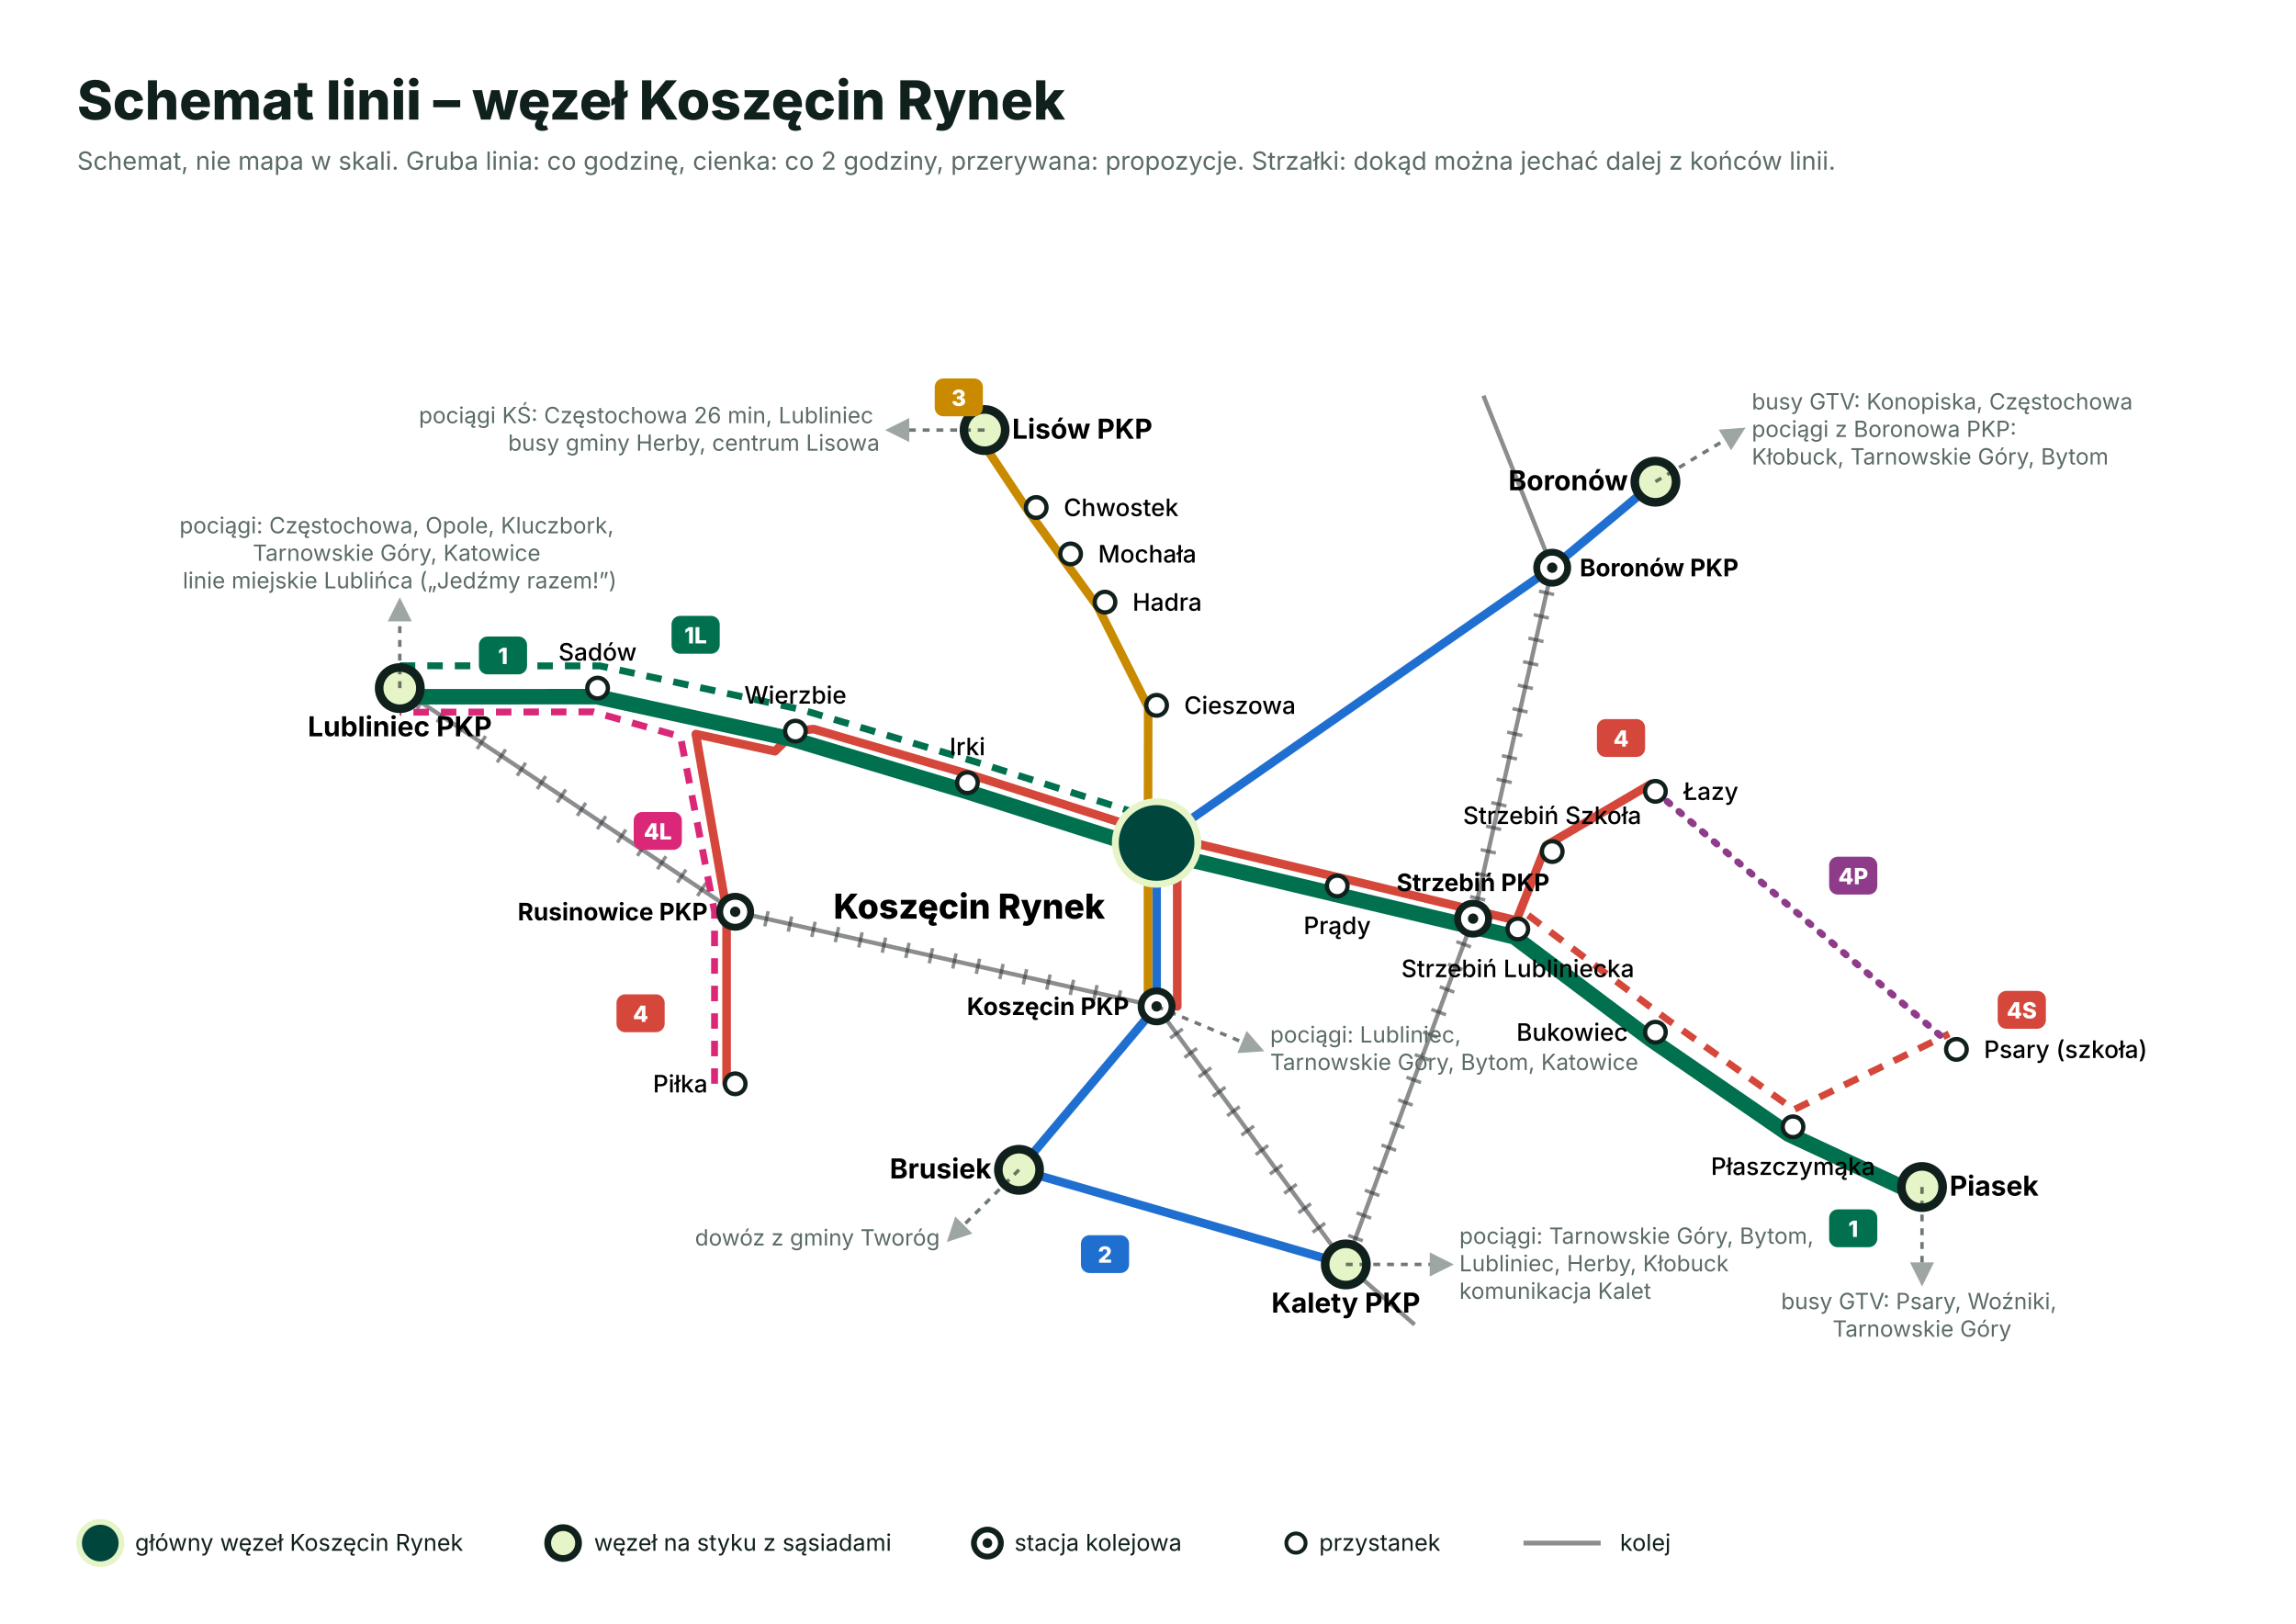
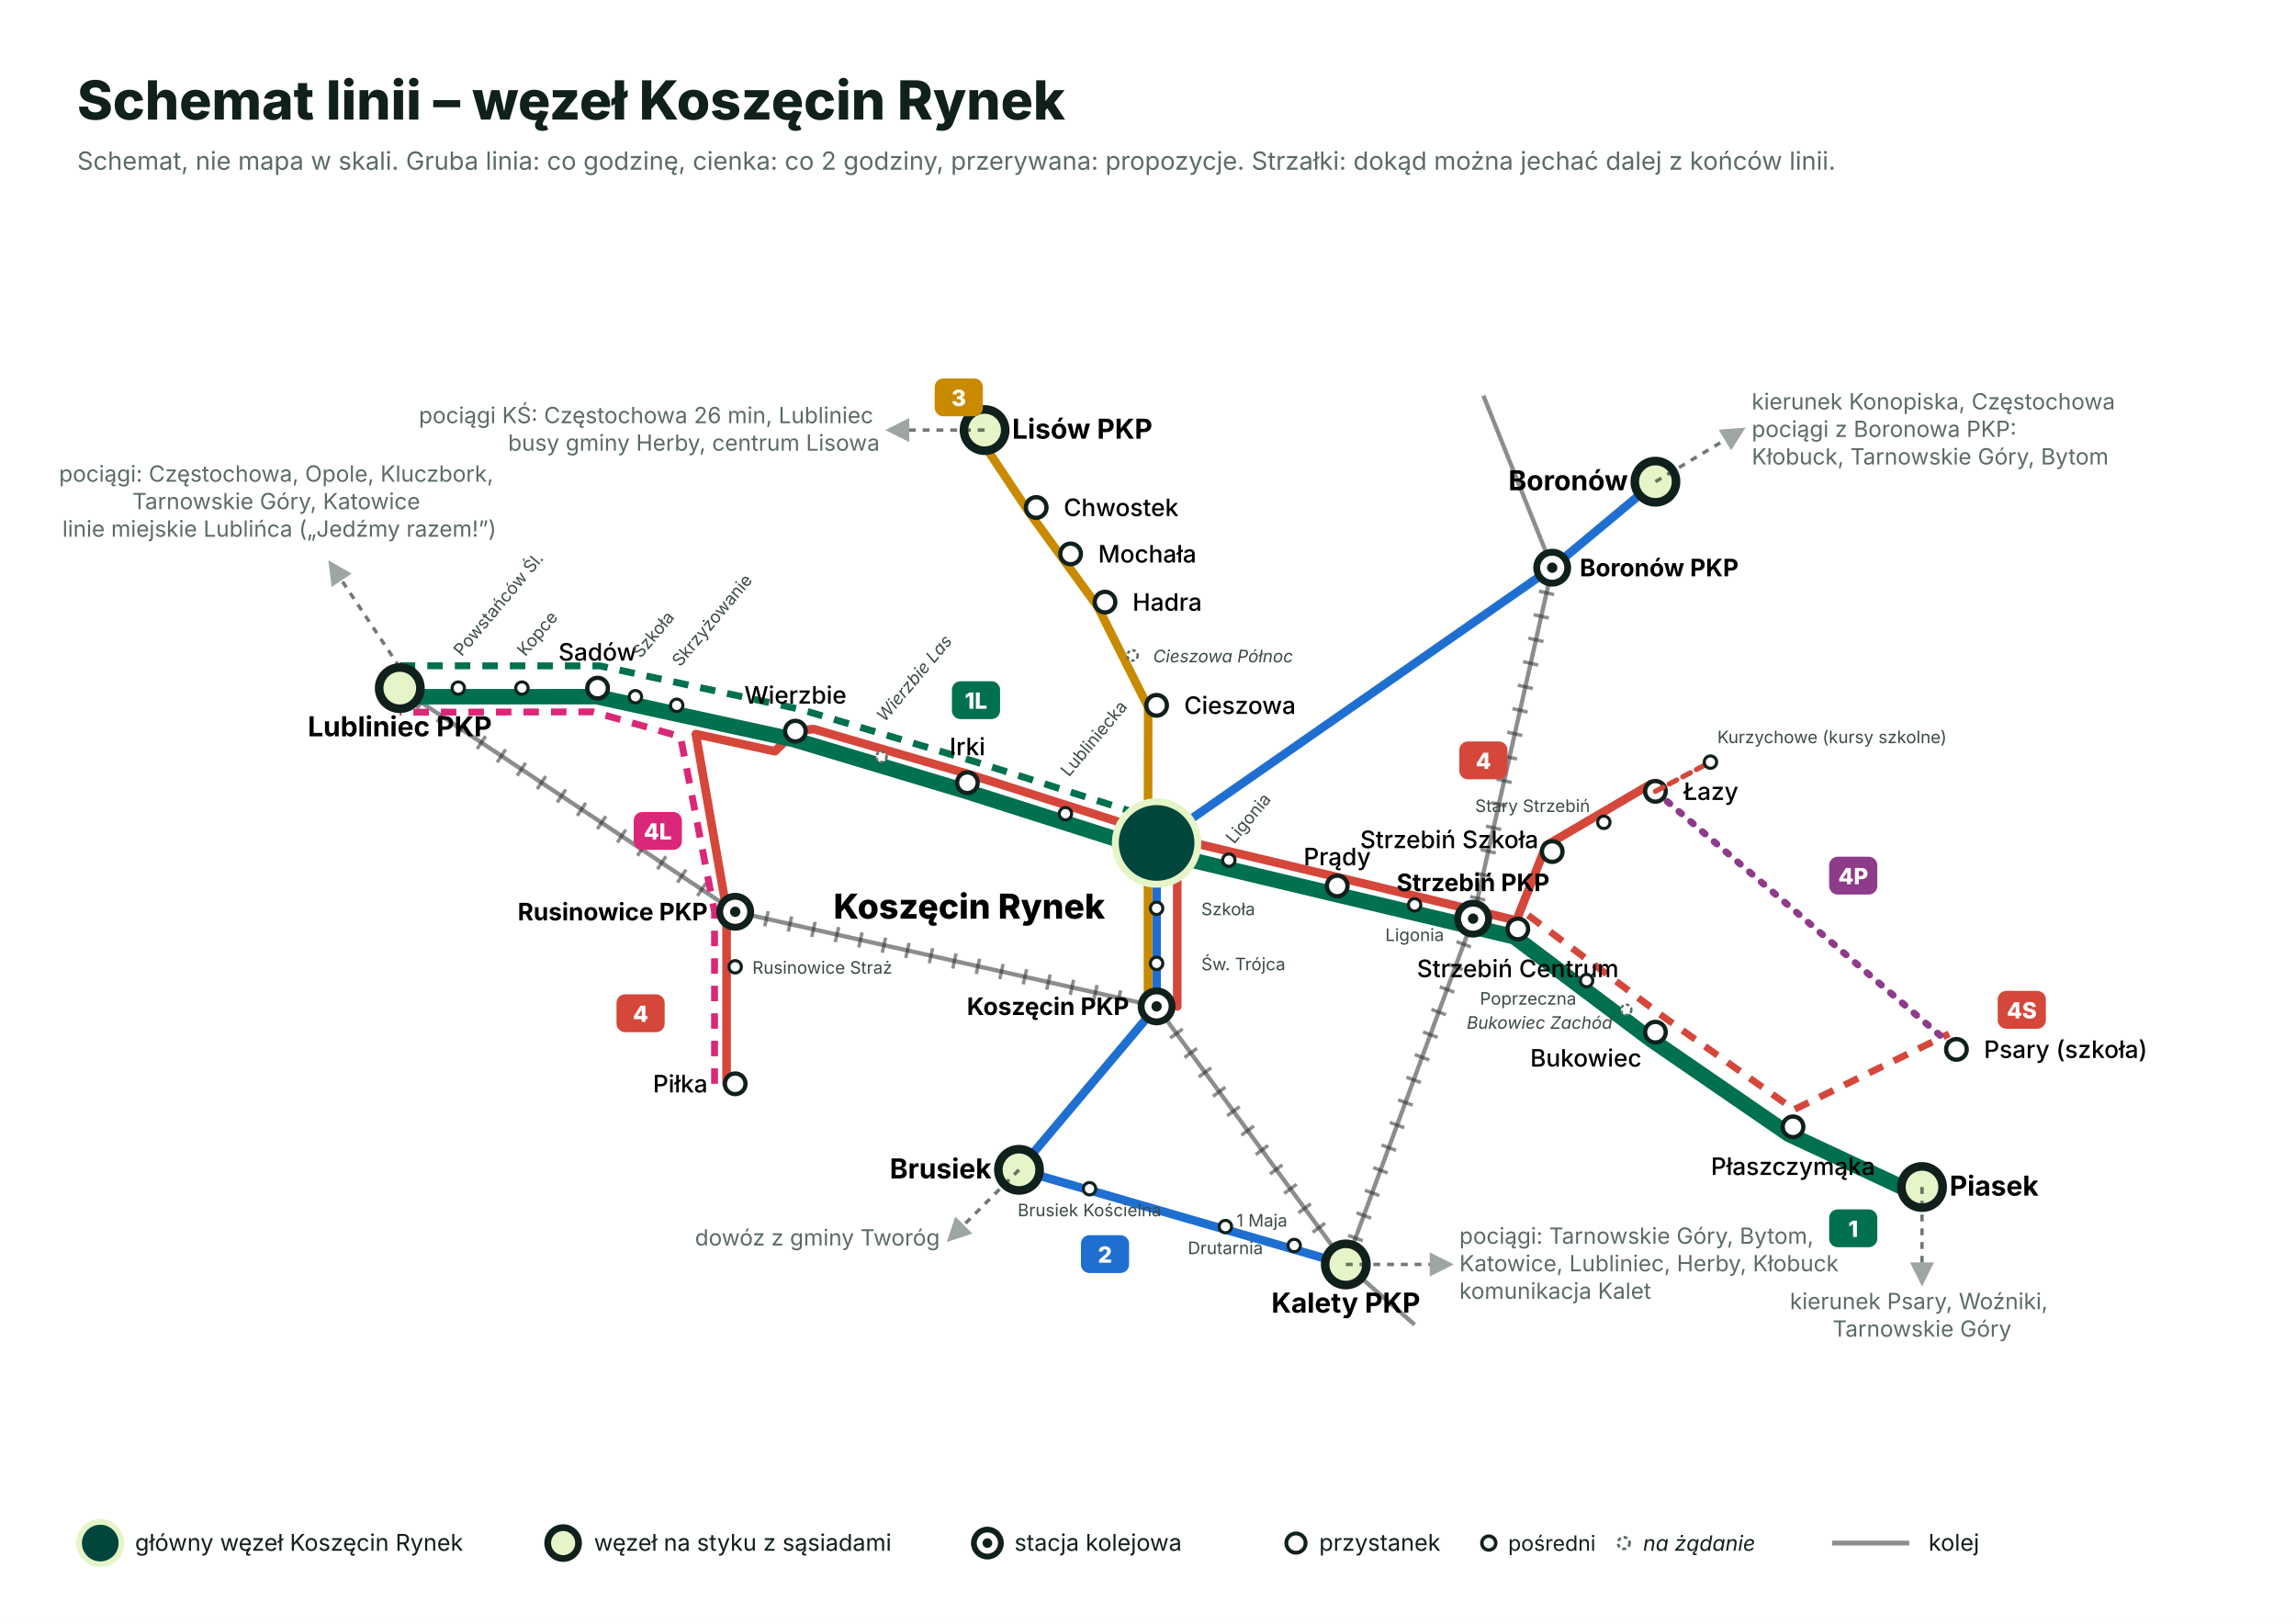
<svg xmlns="http://www.w3.org/2000/svg" width="1190.55pt" height="841.89pt" viewBox="0 0 1190.55 841.89">
  <rect width="1190.55" height="841.89" fill="#fff" />
  <text x="40" y="62" font-family="Inter" font-weight="800" font-size="28" fill="#10201c">Schemat linii – węzeł Koszęcin Rynek</text>
  <text x="40" y="88" font-family="Inter" font-size="13" fill="#5b6b66">Schemat, nie mapa w skali. Gruba linia: co godzinę, cienka: co 2 godziny, przerywana: propozycje. Strzałki: dokąd można jechać dalej z końców linii.</text>
  <svg x="20" y="110" width="1150.55" height="671.89" viewBox="-150 -10 1290 600">
    <style>text{font-family:Inter}</style>
    <defs>
      <marker id="ar" viewBox="0 0 10 10" refX="8" refY="5" markerWidth="7" markerHeight="7" orient="auto-start-reverse">
        <path d="M0,0L10,5L0,10z" fill="#5b6b66" />
      </marker>
    </defs>
    <polyline points="60,190 255,320 500,375 610,525" fill="none" stroke="#2b2f33" stroke-width="2.5" opacity=".55" />
    <polyline points="60,190 255,320 500,375 610,525" fill="none" stroke="#2b2f33" stroke-width="9" stroke-dasharray="2 12" opacity=".55" />
    <polyline points="730,120 684,324 610,525" fill="none" stroke="#2b2f33" stroke-width="2.5" opacity=".55" />
    <polyline points="730,120 684,324 610,525" fill="none" stroke="#2b2f33" stroke-width="9" stroke-dasharray="2 12" opacity=".55" />
    <polyline points="610,525 650,560" stroke="#2b2f33" stroke-width="2.5" opacity=".55" />
    <polyline points="730,120 690,20" stroke="#2b2f33" stroke-width="2.5" opacity=".55" />
    <polyline points="787.481,245.681 726.464,281.464 709.21,325.063 606.158,300.136 501.344,275.184 391.478,240.224 300.6,213.8 290,215 278.1,226.7 232.1,216.7 250,319 250,420" fill="none" stroke="#d4473a" stroke-width="5" stroke-linecap="round" stroke-linejoin="round" />
    <polyline points="942.886,484.531 867.489,449.324 787.082,394.06 707.912,334.543 603.842,309.864 498.656,284.816 388.522,249.776 288.761,219.844 174.46,194.971 60,195" fill="none" stroke="#00704f" stroke-width="9" stroke-linecap="round" stroke-linejoin="round" />
    <polyline points="790,70 730,120 500,280 500,375 420,470 610,525" fill="none" stroke="#1f6fd1" stroke-width="5" stroke-linecap="round" stroke-linejoin="round" />
    <polyline points="395.84,42.774 425.904,87.867 465.729,142.6 495.111,201.048 495,280 495,375" fill="none" stroke="#c98a00" stroke-width="5" stroke-linecap="round" stroke-linejoin="round" />
    <polyline points="512,280 512,375" fill="none" stroke="#d4473a" stroke-width="5" stroke-linecap="round" stroke-linejoin="round" />
    <polyline points="60,177 176.405,177.076 293.222,202.406 393.844,232.581 503.942,267.612" fill="none" stroke="#00704f" stroke-width="4" stroke-dasharray="9 7" stroke-linejoin="round" />
    <polyline points="243,420 243,320 223.2,218.2 172.5,203.8 60,204" fill="none" stroke="#db2777" stroke-width="4" stroke-dasharray="9 7" stroke-linejoin="round" />
    <polyline points="716,322 795.836,381.88 870.57,435.016 960.719,390.963" fill="none" stroke="#d4473a" stroke-width="4" stroke-dasharray="9 7" stroke-linejoin="round" />
    <polyline points="790,250 965,400" fill="none" stroke="#8e3b8a" stroke-width="4" stroke-dasharray="2 7" stroke-linecap="round" stroke-linejoin="round" />
    <circle cx="60" cy="190" r="12" fill="#e6f5c8" stroke="#10201c" stroke-width="5" />
    <text x="60" y="218" text-anchor="middle" font-size="16" font-weight="700">Lubliniec PKP</text>
    <circle cx="175" cy="190" r="6" fill="#ffffff" stroke="#10201c" stroke-width="2.5" />
    <text x="175" y="174" text-anchor="middle" font-size="14" font-weight="500">Sadów</text>
    <circle cx="290" cy="215" r="6" fill="#ffffff" stroke="#10201c" stroke-width="2.5" />
    <text x="290" y="199" text-anchor="middle" font-size="14" font-weight="500">Wierzbie</text>
    <circle cx="390" cy="245" r="6" fill="#ffffff" stroke="#10201c" stroke-width="2.5" />
    <text x="390" y="229" text-anchor="middle" font-size="14" font-weight="500">Irki</text>
    <circle cx="500" cy="280" r="24" fill="#00463c" stroke="#e6f5c8" stroke-width="4" />
    <text x="470" y="324" text-anchor="end" font-size="20" font-weight="800">Koszęcin Rynek</text>
    <circle cx="500" cy="375" r="9" fill="#ffffff" stroke="#10201c" stroke-width="4" />
    <circle cx="500" cy="375" r="3" fill="#10201c" />
    <text x="484" y="380" text-anchor="end" font-size="14" font-weight="700">Koszęcin PKP</text>
    <circle cx="684" cy="324" r="9" fill="#ffffff" stroke="#10201c" stroke-width="4" />
    <circle cx="684" cy="324" r="3" fill="#10201c" />
    <text x="684" y="308" text-anchor="middle" font-size="14" font-weight="700">Strzebiń PKP</text>
    <circle cx="710" cy="330" r="6" fill="#ffffff" stroke="#10201c" stroke-width="2.5" />
-     <text x="710" y="358" text-anchor="middle" font-size="14" font-weight="500">Strzebiń Lubliniecka</text>
+     <text x="710" y="358" text-anchor="middle" font-size="14" font-weight="500">Strzebiń Centrum</text>
    <circle cx="730" cy="285" r="6" fill="#ffffff" stroke="#10201c" stroke-width="2.5" />
-     <text x="730" y="269" text-anchor="middle" font-size="14" font-weight="500">Strzebiń Szkoła</text>
+     <text x="722" y="283" text-anchor="end" font-size="14" font-weight="500">Strzebiń Szkoła</text>
    <circle cx="605" cy="305" r="6" fill="#ffffff" stroke="#10201c" stroke-width="2.5" />
-     <text x="605" y="333" text-anchor="middle" font-size="14" font-weight="500">Prądy</text>
+     <text x="605" y="293" text-anchor="middle" font-size="14" font-weight="500">Prądy</text>
    <circle cx="965" cy="400" r="6" fill="#ffffff" stroke="#10201c" stroke-width="2.5" />
    <text x="981" y="405" text-anchor="start" font-size="14" font-weight="500">Psary (szkoła)</text>
    <circle cx="790" cy="250" r="6" fill="#ffffff" stroke="#10201c" stroke-width="2.5" />
    <text x="806" y="255" text-anchor="start" font-size="14" font-weight="500">Łazy</text>
    <circle cx="790" cy="390" r="6" fill="#ffffff" stroke="#10201c" stroke-width="2.5" />
-     <text x="774" y="395" text-anchor="end" font-size="14" font-weight="500">Bukowiec</text>
+     <text x="782" y="410" text-anchor="end" font-size="14" font-weight="500">Bukowiec</text>
    <circle cx="870" cy="445" r="6" fill="#ffffff" stroke="#10201c" stroke-width="2.5" />
    <text x="870" y="473" text-anchor="middle" font-size="14" font-weight="500">Płaszczymąka</text>
    <circle cx="945" cy="480" r="12" fill="#e6f5c8" stroke="#10201c" stroke-width="5" />
    <text x="961" y="485" text-anchor="start" font-size="16" font-weight="700">Piasek</text>
    <circle cx="790" cy="70" r="12" fill="#e6f5c8" stroke="#10201c" stroke-width="5" />
    <text x="774" y="75" text-anchor="end" font-size="16" font-weight="700">Boronów</text>
    <circle cx="730" cy="120" r="9" fill="#ffffff" stroke="#10201c" stroke-width="4" />
    <circle cx="730" cy="120" r="3" fill="#10201c" />
    <text x="746" y="125" text-anchor="start" font-size="14" font-weight="700">Boronów PKP</text>
    <circle cx="400" cy="40" r="12" fill="#e6f5c8" stroke="#10201c" stroke-width="5" />
    <text x="416" y="45" text-anchor="start" font-size="16" font-weight="700">Lisów PKP</text>
    <circle cx="430" cy="85" r="6" fill="#ffffff" stroke="#10201c" stroke-width="2.5" />
    <text x="446" y="90" text-anchor="start" font-size="14" font-weight="500">Chwostek</text>
    <circle cx="450" cy="112" r="6" fill="#ffffff" stroke="#10201c" stroke-width="2.5" />
    <text x="466" y="117" text-anchor="start" font-size="14" font-weight="500">Mochała</text>
    <circle cx="470" cy="140" r="6" fill="#ffffff" stroke="#10201c" stroke-width="2.5" />
    <text x="486" y="145" text-anchor="start" font-size="14" font-weight="500">Hadra</text>
    <circle cx="500" cy="200" r="6" fill="#ffffff" stroke="#10201c" stroke-width="2.5" />
    <text x="516" y="205" text-anchor="start" font-size="14" font-weight="500">Cieszowa</text>
    <circle cx="420" cy="470" r="12" fill="#e6f5c8" stroke="#10201c" stroke-width="5" />
    <text x="404" y="475" text-anchor="end" font-size="16" font-weight="700">Brusiek</text>
    <circle cx="610" cy="525" r="12" fill="#e6f5c8" stroke="#10201c" stroke-width="5" />
    <text x="610" y="553" text-anchor="middle" font-size="16" font-weight="700">Kalety PKP</text>
    <circle cx="255" cy="320" r="9" fill="#ffffff" stroke="#10201c" stroke-width="4" />
    <circle cx="255" cy="320" r="3" fill="#10201c" />
    <text x="239" y="325" text-anchor="end" font-size="14" font-weight="700">Rusinowice PKP</text>
    <circle cx="255" cy="420" r="6" fill="#ffffff" stroke="#10201c" stroke-width="2.5" />
    <text x="239" y="425" text-anchor="end" font-size="14" font-weight="500">Piłka</text>
-     <line x1="60" y1="190" x2="60" y2="140" stroke="#10201c" stroke-width="2" stroke-dasharray="4 4" opacity=".6" marker-end="url(#ar)" />
-     <text x="60" y="100" text-anchor="middle" font-size="13" fill="#5b6b66">
-       <tspan x="60" dy="0">pociągi: Częstochowa, Opole, Kluczbork,</tspan>
-       <tspan x="60" dy="16">Tarnowskie Góry, Katowice</tspan>
-       <tspan x="60" dy="16">linie miejskie Lublińca („Jedźmy razem!”)</tspan>
+     <line x1="60" y1="178" x2="20" y2="118" stroke="#10201c" stroke-width="2" stroke-dasharray="4 4" opacity=".6" marker-end="url(#ar)" />
+     <text x="-10" y="70" text-anchor="middle" font-size="13" fill="#5b6b66">
+       <tspan x="-10" dy="0">pociągi: Częstochowa, Opole, Kluczbork,</tspan>
+       <tspan x="-10" dy="16">Tarnowskie Góry, Katowice</tspan>
+       <tspan x="-10" dy="16">linie miejskie Lublińca („Jedźmy razem!”)</tspan>
    </text>
    <line x1="400" y1="40" x2="345" y2="40" stroke="#10201c" stroke-width="2" stroke-dasharray="4 4" opacity=".6" marker-end="url(#ar)" />
    <text x="339" y="36" text-anchor="end" font-size="13" fill="#5b6b66">
      <tspan x="339" dy="0">pociągi KŚ: Częstochowa 26 min, Lubliniec</tspan>
      <tspan x="339" dy="16">busy gminy Herby, centrum Lisowa</tspan>
    </text>
    <line x1="790" y1="70" x2="840" y2="40" stroke="#10201c" stroke-width="2" stroke-dasharray="4 4" opacity=".6" marker-end="url(#ar)" />
    <text x="846" y="28" text-anchor="start" font-size="13" fill="#5b6b66">
-       <tspan x="846" dy="0">busy GTV: Konopiska, Częstochowa</tspan>
+       <tspan x="846" dy="0">kierunek Konopiska, Częstochowa</tspan>
      <tspan x="846" dy="16">pociągi z Boronowa PKP:</tspan>
      <tspan x="846" dy="16">Kłobuck, Tarnowskie Góry, Bytom</tspan>
    </text>
    <line x1="945" y1="480" x2="945" y2="535" stroke="#10201c" stroke-width="2" stroke-dasharray="4 4" opacity=".6" marker-end="url(#ar)" />
    <text x="945" y="551" text-anchor="middle" font-size="13" fill="#5b6b66">
-       <tspan x="945" dy="0">busy GTV: Psary, Woźniki,</tspan>
+       <tspan x="945" dy="0">kierunek Psary, Woźniki,</tspan>
      <tspan x="945" dy="16">Tarnowskie Góry</tspan>
    </text>
    <line x1="610" y1="525" x2="670" y2="525" stroke="#10201c" stroke-width="2" stroke-dasharray="4 4" opacity=".6" marker-end="url(#ar)" />
    <text x="676" y="513" text-anchor="start" font-size="13" fill="#5b6b66">
      <tspan x="676" dy="0">pociągi: Tarnowskie Góry, Bytom,</tspan>
-       <tspan x="676" dy="16">Lubliniec, Herby, Kłobuck</tspan>
+       <tspan x="676" dy="16">Katowice, Lubliniec, Herby, Kłobuck</tspan>
      <tspan x="676" dy="16">komunikacja Kalet</tspan>
    </text>
    <line x1="420" y1="470" x2="380" y2="510" stroke="#10201c" stroke-width="2" stroke-dasharray="4 4" opacity=".6" marker-end="url(#ar)" />
    <text x="374" y="514" text-anchor="end" font-size="13" fill="#5b6b66">
      <tspan x="374" dy="0">dowóz z gminy Tworóg</tspan>
    </text>
-     <line x1="500" y1="375" x2="560" y2="400" stroke="#10201c" stroke-width="2" stroke-dasharray="4 4" opacity=".6" marker-end="url(#ar)" />
-     <text x="566" y="396" text-anchor="start" font-size="13" fill="#5b6b66">
-       <tspan x="566" dy="0">pociągi: Lubliniec,</tspan>
-       <tspan x="566" dy="16">Tarnowskie Góry, Bytom, Katowice</tspan>
-     </text>
-     <rect x="106" y="160" width="28" height="22" rx="5" fill="#00704f" />
-     <text x="120" y="176" text-anchor="middle" font-size="13" font-weight="800" fill="#fff" stroke="none">1</text>
    <rect x="186" y="368" width="28" height="22" rx="5" fill="#d4473a" />
    <text x="200" y="384" text-anchor="middle" font-size="13" font-weight="800" fill="#fff" stroke="none">4</text>
    <rect x="891" y="493" width="28" height="22" rx="5" fill="#00704f" />
    <text x="905" y="509" text-anchor="middle" font-size="13" font-weight="800" fill="#fff" stroke="none">1</text>
    <rect x="456" y="508" width="28" height="22" rx="5" fill="#1f6fd1" />
    <text x="470" y="524" text-anchor="middle" font-size="13" font-weight="800" fill="#fff" stroke="none">2</text>
    <rect x="371" y="10" width="28" height="22" rx="5" fill="#c98a00" />
    <text x="385" y="26" text-anchor="middle" font-size="13" font-weight="800" fill="#fff" stroke="none">3</text>
-     <rect x="756" y="208" width="28" height="22" rx="5" fill="#d4473a" />
-     <text x="770" y="224" text-anchor="middle" font-size="13" font-weight="800" fill="#fff" stroke="none">4</text>
+     <rect x="676" y="221" width="28" height="22" rx="5" fill="#d4473a" />
+     <text x="690" y="237" text-anchor="middle" font-size="13" font-weight="800" fill="#fff" stroke="none">4</text>
    <rect x="989" y="366" width="28" height="22" rx="5" fill="#d4473a" />
    <text x="1003" y="382" text-anchor="middle" font-size="13" font-weight="800" fill="#fff" stroke="none">4S</text>
-     <rect x="218" y="148" width="28" height="22" rx="5" fill="#00704f" />
-     <text x="232" y="164" text-anchor="middle" font-size="13" font-weight="800" fill="#fff" stroke="none">1L</text>
+     <rect x="381" y="186" width="28" height="22" rx="5" fill="#00704f" />
+     <text x="395" y="202" text-anchor="middle" font-size="13" font-weight="800" fill="#fff" stroke="none">1L</text>
    <rect x="196" y="262" width="28" height="22" rx="5" fill="#db2777" />
    <text x="210" y="278" text-anchor="middle" font-size="13" font-weight="800" fill="#fff" stroke="none">4L</text>
    <rect x="891" y="288" width="28" height="22" rx="5" fill="#8e3b8a" />
    <text x="905" y="304" text-anchor="middle" font-size="13" font-weight="800" fill="#fff" stroke="none">4P</text>
+     <g id="male-przystanki">
+       <polyline points="790,250 822,233" fill="none" stroke="#d4473a" stroke-width="3" stroke-dasharray="5 4" stroke-linecap="round" />
+       <circle cx="94" cy="190" r="3.6" fill="#ffffff" stroke="#10201c" stroke-width="1.8" />
+       <text x="96" y="172" text-anchor="start" font-size="10" fill="#3b4a45" transform="rotate(-50 96 172)">Powstańców Śl.</text>
+       <circle cx="131" cy="190" r="3.6" fill="#ffffff" stroke="#10201c" stroke-width="1.8" />
+       <text x="133" y="172" text-anchor="start" font-size="10" fill="#3b4a45" transform="rotate(-50 133 172)">Kopce</text>
+       <circle cx="197" cy="195" r="3.6" fill="#ffffff" stroke="#10201c" stroke-width="1.8" />
+       <text x="200" y="173" text-anchor="start" font-size="10" fill="#3b4a45" transform="rotate(-50 200 173)">Szkoła</text>
+       <circle cx="221" cy="200" r="3.6" fill="#ffffff" stroke="#10201c" stroke-width="1.8" />
+       <text x="223" y="178" text-anchor="start" font-size="10" fill="#3b4a45" transform="rotate(-50 223 178)">Skrzyżowanie</text>
+       <circle cx="340" cy="230" r="3" fill="#ffffff" stroke="#5b6b66" stroke-width="1.4" stroke-dasharray="2 1.5" />
+       <text x="342" y="210" text-anchor="start" font-size="10" fill="#3b4a45" font-style="italic" transform="rotate(-50 342 210)">Wierzbie Las</text>
+       <circle cx="447" cy="263" r="3.6" fill="#ffffff" stroke="#10201c" stroke-width="1.8" />
+       <text x="449" y="242" text-anchor="start" font-size="10" fill="#3b4a45" transform="rotate(-50 449 242)">Lubliniecka</text>
+       <circle cx="542" cy="290" r="3.6" fill="#ffffff" stroke="#10201c" stroke-width="1.8" />
+       <text x="545" y="281" text-anchor="start" font-size="10" fill="#3b4a45" transform="rotate(-50 545 281)">Ligonia</text>
+       <circle cx="650" cy="316" r="3.6" fill="#ffffff" stroke="#10201c" stroke-width="1.8" />
+       <text x="650" y="337" text-anchor="middle" font-size="10" fill="#3b4a45">Ligonia</text>
+       <circle cx="750" cy="360" r="3.6" fill="#ffffff" stroke="#10201c" stroke-width="1.8" />
+       <text x="744" y="374" text-anchor="end" font-size="10" fill="#3b4a45">Poprzeczna</text>
+       <circle cx="773" cy="377" r="3" fill="#ffffff" stroke="#5b6b66" stroke-width="1.4" stroke-dasharray="2 1.5" />
+       <text x="765" y="388" text-anchor="end" font-size="10" fill="#3b4a45" font-style="italic">Bukowiec Zachód</text>
+       <circle cx="500" cy="318" r="3.6" fill="#ffffff" stroke="#10201c" stroke-width="1.8" />
+       <text x="526" y="322" text-anchor="start" font-size="10" fill="#3b4a45">Szkoła</text>
+       <circle cx="500" cy="350" r="3.6" fill="#ffffff" stroke="#10201c" stroke-width="1.8" />
+       <text x="526" y="354" text-anchor="start" font-size="10" fill="#3b4a45">Św. Trójca</text>
+       <circle cx="760" cy="268" r="3.6" fill="#ffffff" stroke="#10201c" stroke-width="1.8" />
+       <text x="752" y="262" text-anchor="end" font-size="10" fill="#3b4a45">Stary Strzebiń</text>
+       <circle cx="822" cy="233" r="3.6" fill="#ffffff" stroke="#10201c" stroke-width="1.8" />
+       <text x="826" y="222" text-anchor="start" font-size="10" fill="#3b4a45">Kurzychowe (kursy szkolne)</text>
+       <circle cx="255" cy="352" r="3.6" fill="#ffffff" stroke="#10201c" stroke-width="1.8" />
+       <text x="265" y="356" text-anchor="start" font-size="10" fill="#3b4a45">Rusinowice Straż</text>
+       <circle cx="461" cy="481" r="3.6" fill="#ffffff" stroke="#10201c" stroke-width="1.8" />
+       <text x="461" y="497" text-anchor="middle" font-size="10" fill="#3b4a45">Brusiek Kościelna</text>
+       <circle cx="540" cy="503" r="3.6" fill="#ffffff" stroke="#10201c" stroke-width="1.8" />
+       <text x="540" y="519" text-anchor="middle" font-size="10" fill="#3b4a45">Drutarnia</text>
+       <circle cx="580" cy="514" r="3.6" fill="#ffffff" stroke="#10201c" stroke-width="1.8" />
+       <text x="576" y="503" text-anchor="end" font-size="10" fill="#3b4a45">1 Maja</text>
+       <circle cx="486" cy="171" r="3" fill="#ffffff" stroke="#5b6b66" stroke-width="1.4" stroke-dasharray="2 1.5" />
+       <text x="498" y="175" text-anchor="start" font-size="10" fill="#3b4a45" font-style="italic">Cieszowa Północ</text>
+     </g>
  </svg>
  <g font-family="Inter" font-size="12" fill="#10201c">
    <circle cx="52" cy="800" r="11" fill="#00463c" stroke="#e6f5c8" stroke-width="3" />
    <text x="70" y="804">główny węzeł Koszęcin Rynek</text>
    <circle cx="292" cy="800" r="8" fill="#e6f5c8" stroke="#10201c" stroke-width="3.5" />
    <text x="308" y="804">węzeł na styku z sąsiadami</text>
    <circle cx="512" cy="800" r="7" fill="#fff" stroke="#10201c" stroke-width="3" />
    <circle cx="512" cy="800" r="2.5" fill="#10201c" />
    <text x="526" y="804">stacja kolejowa</text>
    <circle cx="672" cy="800" r="5" fill="#fff" stroke="#10201c" stroke-width="2" />
    <text x="684" y="804">przystanek</text>
-     <line x1="790" y1="800" x2="830" y2="800" stroke="#2b2f33" stroke-width="2.5" opacity=".55" />
-     <text x="840" y="804">kolej</text>
+     <circle cx="772" cy="800" r="3.6" fill="#fff" stroke="#10201c" stroke-width="1.8" />
+     <text x="782" y="804" font-size="11">pośredni</text>
+     <circle cx="842" cy="800" r="3" fill="#fff" stroke="#5b6b66" stroke-width="1.4" stroke-dasharray="2 1.5" />
+     <text x="852" y="804" font-size="11" font-style="italic">na żądanie</text>
+     <line x1="950" y1="800" x2="990" y2="800" stroke="#2b2f33" stroke-width="2.5" opacity=".55" />
+     <text x="1000" y="804">kolej</text>
  </g>
</svg>
